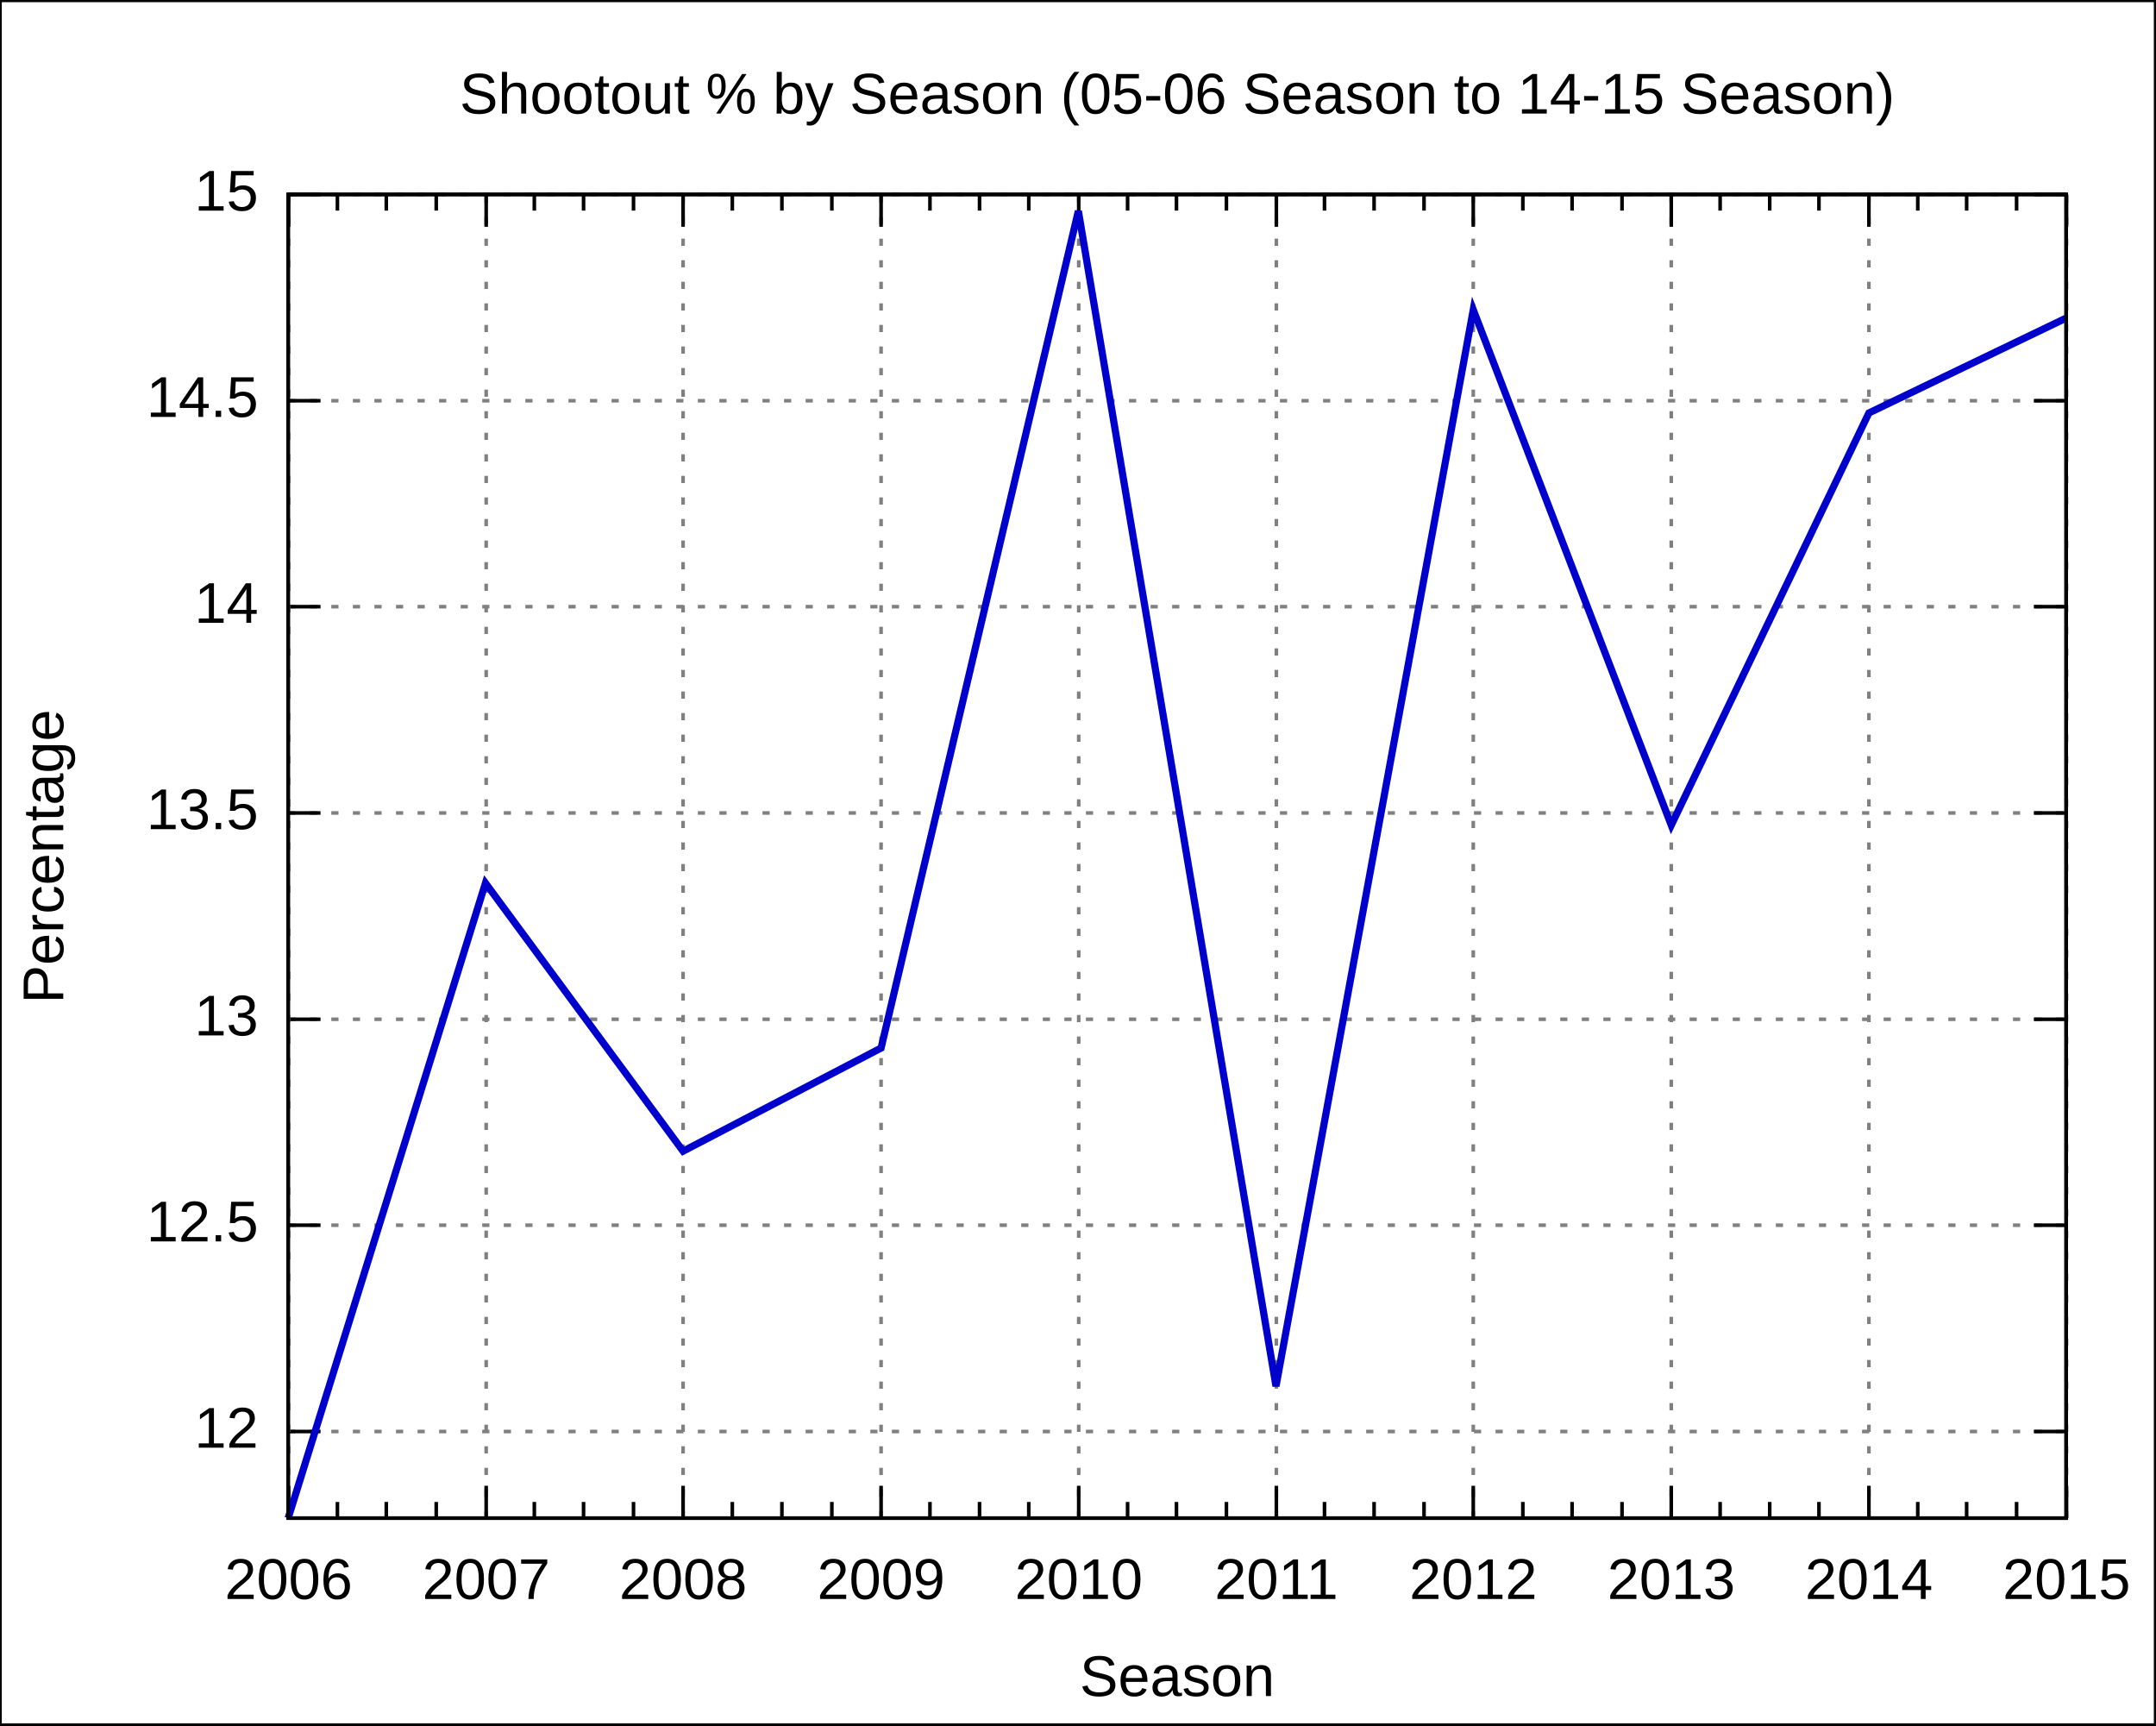
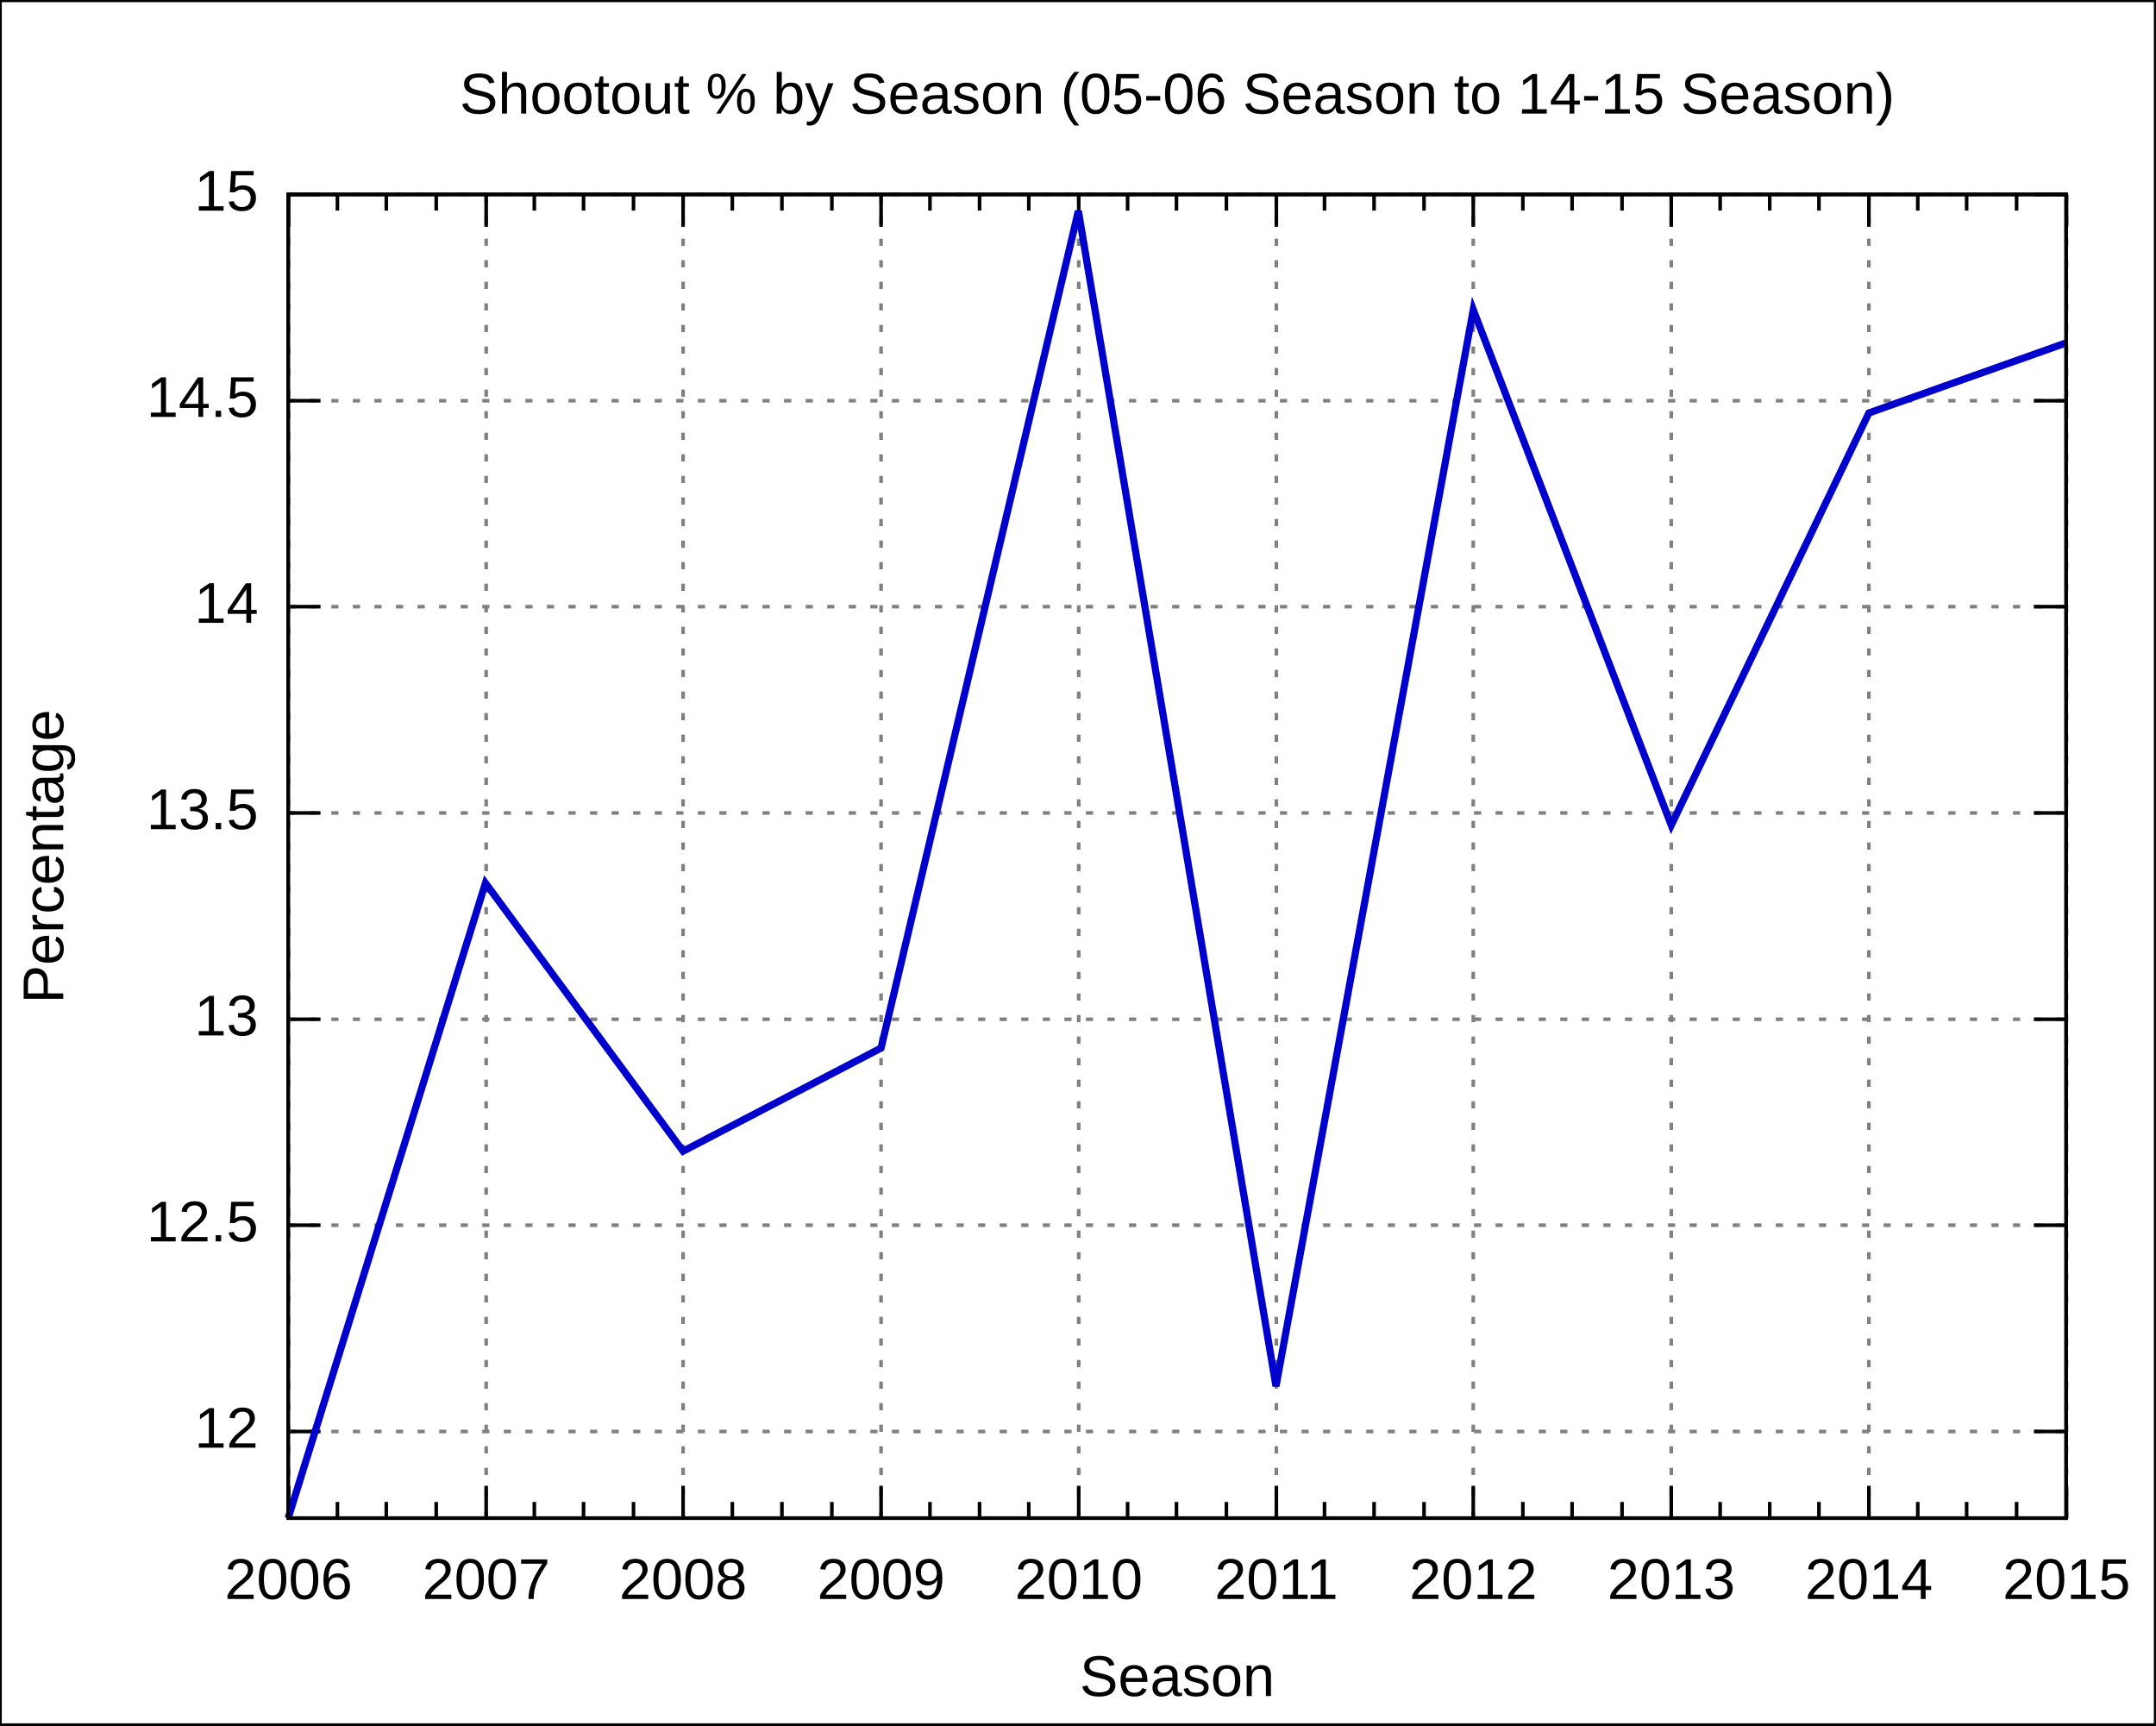
<svg xmlns="http://www.w3.org/2000/svg" xmlns:xlink="http://www.w3.org/1999/xlink" width="600" height="480" viewBox="0 0 600 480">
  <g id="gnuplot_canvas">
    <rect x="0" y="0" width="600" height="480" fill="none" />
    <defs>
      <circle id="gpDot" r="0.5" stroke-width="0.5" />
      <path id="gpPt0" stroke-width="0.222" stroke="currentColor" d="M-1,0 h2 M0,-1 v2" />
      <path id="gpPt1" stroke-width="0.222" stroke="currentColor" d="M-1,-1 L1,1 M1,-1 L-1,1" />
      <path id="gpPt2" stroke-width="0.222" stroke="currentColor" d="M-1,0 L1,0 M0,-1 L0,1 M-1,-1 L1,1 M-1,1 L1,-1" />
      <rect id="gpPt3" stroke-width="0.222" stroke="currentColor" x="-1" y="-1" width="2" height="2" />
      <rect id="gpPt4" stroke-width="0.222" stroke="currentColor" fill="currentColor" x="-1" y="-1" width="2" height="2" />
      <circle id="gpPt5" stroke-width="0.222" stroke="currentColor" cx="0" cy="0" r="1" />
      <use xlink:href="#gpPt5" id="gpPt6" fill="currentColor" stroke="none" />
      <path id="gpPt7" stroke-width="0.222" stroke="currentColor" d="M0,-1.33 L-1.33,0.67 L1.33,0.67 z" />
      <use xlink:href="#gpPt7" id="gpPt8" fill="currentColor" stroke="none" />
      <use xlink:href="#gpPt7" id="gpPt9" stroke="currentColor" transform="rotate(180)" />
      <use xlink:href="#gpPt9" id="gpPt10" fill="currentColor" stroke="none" />
      <use xlink:href="#gpPt3" id="gpPt11" stroke="currentColor" transform="rotate(45)" />
      <use xlink:href="#gpPt11" id="gpPt12" fill="currentColor" stroke="none" />
    </defs>
    <g style="fill:none; color:white; stroke:currentColor; stroke-width:1.00; stroke-linecap:butt; stroke-linejoin:miter">
</g>
    <g style="fill:none; color:black; stroke:currentColor; stroke-width:1.00; stroke-linecap:butt; stroke-linejoin:miter">
      <g style="stroke:none; shape-rendering:crispEdges">
        <polygon fill="rgb(255, 255, 255)" points="0.0,480.0 599.9,480.0 599.9,0.1 0.0,0.1 " />
      </g>
      <path stroke="black" d="M0.0,480.0 L0.0,0.1 L599.9,0.1 L599.9,480.0 L0.0,480.0  " />
    </g>
    <g style="fill:none; color:gray; stroke:currentColor; stroke-width:1.00; stroke-linecap:butt; stroke-linejoin:miter">
      <path stroke="gray" stroke-dasharray=" 2,4" class="gridline" d="M80.2,398.3 L575.0,398.3  " />
    </g>
    <g style="fill:none; color:black; stroke:currentColor; stroke-width:1.00; stroke-linecap:butt; stroke-linejoin:miter">
      <path stroke="black" d="M80.2,398.3 L89.2,398.3 M575.0,398.3 L566.0,398.3  " />
      <g transform="translate(71.9,402.8)" style="stroke:none; fill:black; font-family:Arial; font-size:12.00pt; text-anchor:end">
        <text> 12</text>
      </g>
    </g>
    <g style="fill:none; color:gray; stroke:currentColor; stroke-width:1.00; stroke-linecap:butt; stroke-linejoin:miter">
      <path stroke="gray" stroke-dasharray=" 2,4" class="gridline" d="M80.2,340.9 L575.0,340.9  " />
    </g>
    <g style="fill:none; color:black; stroke:currentColor; stroke-width:1.00; stroke-linecap:butt; stroke-linejoin:miter">
      <path stroke="black" d="M80.2,340.9 L89.2,340.9 M575.0,340.9 L566.0,340.9  " />
      <g transform="translate(71.9,345.4)" style="stroke:none; fill:black; font-family:Arial; font-size:12.00pt; text-anchor:end">
        <text> 12.5</text>
      </g>
    </g>
    <g style="fill:none; color:gray; stroke:currentColor; stroke-width:1.00; stroke-linecap:butt; stroke-linejoin:miter">
      <path stroke="gray" stroke-dasharray=" 2,4" class="gridline" d="M80.2,283.6 L575.0,283.6  " />
    </g>
    <g style="fill:none; color:black; stroke:currentColor; stroke-width:1.00; stroke-linecap:butt; stroke-linejoin:miter">
      <path stroke="black" d="M80.2,283.6 L89.2,283.6 M575.0,283.6 L566.0,283.6  " />
      <g transform="translate(71.9,288.1)" style="stroke:none; fill:black; font-family:Arial; font-size:12.00pt; text-anchor:end">
        <text> 13</text>
      </g>
    </g>
    <g style="fill:none; color:gray; stroke:currentColor; stroke-width:1.00; stroke-linecap:butt; stroke-linejoin:miter">
      <path stroke="gray" stroke-dasharray=" 2,4" class="gridline" d="M80.2,226.2 L575.0,226.2  " />
    </g>
    <g style="fill:none; color:black; stroke:currentColor; stroke-width:1.00; stroke-linecap:butt; stroke-linejoin:miter">
      <path stroke="black" d="M80.2,226.2 L89.2,226.2 M575.0,226.2 L566.0,226.2  " />
      <g transform="translate(71.9,230.7)" style="stroke:none; fill:black; font-family:Arial; font-size:12.00pt; text-anchor:end">
        <text> 13.5</text>
      </g>
    </g>
    <g style="fill:none; color:gray; stroke:currentColor; stroke-width:1.00; stroke-linecap:butt; stroke-linejoin:miter">
      <path stroke="gray" stroke-dasharray=" 2,4" class="gridline" d="M80.2,168.8 L575.0,168.8  " />
    </g>
    <g style="fill:none; color:black; stroke:currentColor; stroke-width:1.00; stroke-linecap:butt; stroke-linejoin:miter">
      <path stroke="black" d="M80.2,168.8 L89.2,168.8 M575.0,168.8 L566.0,168.8  " />
      <g transform="translate(71.9,173.3)" style="stroke:none; fill:black; font-family:Arial; font-size:12.00pt; text-anchor:end">
        <text> 14</text>
      </g>
    </g>
    <g style="fill:none; color:gray; stroke:currentColor; stroke-width:1.00; stroke-linecap:butt; stroke-linejoin:miter">
      <path stroke="gray" stroke-dasharray=" 2,4" class="gridline" d="M80.2,111.5 L575.0,111.5  " />
    </g>
    <g style="fill:none; color:black; stroke:currentColor; stroke-width:1.00; stroke-linecap:butt; stroke-linejoin:miter">
      <path stroke="black" d="M80.2,111.5 L89.2,111.5 M575.0,111.5 L566.0,111.5  " />
      <g transform="translate(71.9,116.0)" style="stroke:none; fill:black; font-family:Arial; font-size:12.00pt; text-anchor:end">
        <text> 14.5</text>
      </g>
    </g>
    <g style="fill:none; color:gray; stroke:currentColor; stroke-width:1.00; stroke-linecap:butt; stroke-linejoin:miter">
      <path stroke="gray" stroke-dasharray=" 2,4" class="gridline" d="M80.2,54.1 L575.0,54.1  " />
    </g>
    <g style="fill:none; color:black; stroke:currentColor; stroke-width:1.00; stroke-linecap:butt; stroke-linejoin:miter">
      <path stroke="black" d="M80.2,54.1 L89.2,54.1 M575.0,54.1 L566.0,54.1  " />
      <g transform="translate(71.9,58.6)" style="stroke:none; fill:black; font-family:Arial; font-size:12.00pt; text-anchor:end">
        <text> 15</text>
      </g>
    </g>
    <g style="fill:none; color:gray; stroke:currentColor; stroke-width:1.00; stroke-linecap:butt; stroke-linejoin:miter">
      <path stroke="gray" stroke-dasharray=" 2,4" class="gridline" d="M80.3,422.4 L80.3,54.1  " />
    </g>
    <g style="fill:none; color:black; stroke:currentColor; stroke-width:1.00; stroke-linecap:butt; stroke-linejoin:miter">
      <path stroke="black" d="M80.3,422.4 L80.3,413.4 M80.3,54.1 L80.3,63.1  " />
      <g transform="translate(80.3,444.9)" style="stroke:none; fill:black; font-family:Arial; font-size:12.00pt; text-anchor:middle">
        <text>2006</text>
      </g>
      <path stroke="black" d="M93.9,422.4 L93.9,417.9 M93.9,54.1 L93.9,58.6 M107.5,422.4 L107.5,417.9 M107.5,54.1 L107.5,58.6    M121.4,422.4 L121.4,417.9 M121.4,54.1 L121.4,58.6  " />
    </g>
    <g style="fill:none; color:gray; stroke:currentColor; stroke-width:1.00; stroke-linecap:butt; stroke-linejoin:miter">
      <path stroke="gray" stroke-dasharray=" 2,4" class="gridline" d="M135.3,422.4 L135.3,54.1  " />
    </g>
    <g style="fill:none; color:black; stroke:currentColor; stroke-width:1.00; stroke-linecap:butt; stroke-linejoin:miter">
      <path stroke="black" d="M135.3,422.4 L135.3,413.4 M135.3,54.1 L135.3,63.1  " />
      <g transform="translate(135.3,444.9)" style="stroke:none; fill:black; font-family:Arial; font-size:12.00pt; text-anchor:middle">
        <text>2007</text>
      </g>
      <path stroke="black" d="M148.7,422.4 L148.7,417.9 M148.7,54.1 L148.7,58.6 M162.4,422.4 L162.4,417.9 M162.4,54.1 L162.4,58.6    M176.3,422.4 L176.3,417.9 M176.3,54.1 L176.3,58.6  " />
    </g>
    <g style="fill:none; color:gray; stroke:currentColor; stroke-width:1.00; stroke-linecap:butt; stroke-linejoin:miter">
      <path stroke="gray" stroke-dasharray=" 2,4" class="gridline" d="M190.1,422.4 L190.1,54.1  " />
    </g>
    <g style="fill:none; color:black; stroke:currentColor; stroke-width:1.00; stroke-linecap:butt; stroke-linejoin:miter">
      <path stroke="black" d="M190.1,422.4 L190.1,413.4 M190.1,54.1 L190.1,63.1  " />
      <g transform="translate(190.1,444.9)" style="stroke:none; fill:black; font-family:Arial; font-size:12.00pt; text-anchor:middle">
        <text>2008</text>
      </g>
      <path stroke="black" d="M203.8,422.4 L203.8,417.9 M203.8,54.1 L203.8,58.6 M217.6,422.4 L217.6,417.9 M217.6,54.1 L217.6,58.6    M231.5,422.4 L231.5,417.9 M231.5,54.1 L231.5,58.6  " />
    </g>
    <g style="fill:none; color:gray; stroke:currentColor; stroke-width:1.00; stroke-linecap:butt; stroke-linejoin:miter">
      <path stroke="gray" stroke-dasharray=" 2,4" class="gridline" d="M245.2,422.4 L245.2,54.1  " />
    </g>
    <g style="fill:none; color:black; stroke:currentColor; stroke-width:1.00; stroke-linecap:butt; stroke-linejoin:miter">
      <path stroke="black" d="M245.2,422.4 L245.2,413.4 M245.2,54.1 L245.2,63.1  " />
      <g transform="translate(245.2,444.9)" style="stroke:none; fill:black; font-family:Arial; font-size:12.00pt; text-anchor:middle">
        <text>2009</text>
      </g>
      <path stroke="black" d="M258.8,422.4 L258.8,417.9 M258.8,54.1 L258.8,58.6 M272.6,422.4 L272.6,417.9 M272.6,54.1 L272.6,58.6    M286.3,422.4 L286.3,417.9 M286.3,54.1 L286.3,58.6  " />
    </g>
    <g style="fill:none; color:gray; stroke:currentColor; stroke-width:1.00; stroke-linecap:butt; stroke-linejoin:miter">
      <path stroke="gray" stroke-dasharray=" 2,4" class="gridline" d="M300.2,422.4 L300.2,54.1  " />
    </g>
    <g style="fill:none; color:black; stroke:currentColor; stroke-width:1.00; stroke-linecap:butt; stroke-linejoin:miter">
      <path stroke="black" d="M300.2,422.4 L300.2,413.4 M300.2,54.1 L300.2,63.1  " />
      <g transform="translate(300.2,444.9)" style="stroke:none; fill:black; font-family:Arial; font-size:12.00pt; text-anchor:middle">
        <text>2010</text>
      </g>
      <path stroke="black" d="M313.8,422.4 L313.8,417.9 M313.8,54.1 L313.8,58.6 M327.4,422.4 L327.4,417.9 M327.4,54.1 L327.4,58.6    M341.3,422.4 L341.3,417.9 M341.3,54.1 L341.3,58.6  " />
    </g>
    <g style="fill:none; color:gray; stroke:currentColor; stroke-width:1.00; stroke-linecap:butt; stroke-linejoin:miter">
      <path stroke="gray" stroke-dasharray=" 2,4" class="gridline" d="M355.2,422.4 L355.2,54.1  " />
    </g>
    <g style="fill:none; color:black; stroke:currentColor; stroke-width:1.00; stroke-linecap:butt; stroke-linejoin:miter">
      <path stroke="black" d="M355.2,422.4 L355.2,413.4 M355.2,54.1 L355.2,63.1  " />
      <g transform="translate(355.2,444.9)" style="stroke:none; fill:black; font-family:Arial; font-size:12.00pt; text-anchor:middle">
        <text>2011</text>
      </g>
      <path stroke="black" d="M368.6,422.4 L368.6,417.9 M368.6,54.1 L368.6,58.6 M382.4,422.4 L382.4,417.9 M382.4,54.1 L382.4,58.6    M396.3,422.4 L396.3,417.9 M396.3,54.1 L396.3,58.6  " />
    </g>
    <g style="fill:none; color:gray; stroke:currentColor; stroke-width:1.00; stroke-linecap:butt; stroke-linejoin:miter">
      <path stroke="gray" stroke-dasharray=" 2,4" class="gridline" d="M410.0,422.4 L410.0,54.1  " />
    </g>
    <g style="fill:none; color:black; stroke:currentColor; stroke-width:1.00; stroke-linecap:butt; stroke-linejoin:miter">
      <path stroke="black" d="M410.0,422.4 L410.0,413.4 M410.0,54.1 L410.0,63.1  " />
      <g transform="translate(410.0,444.9)" style="stroke:none; fill:black; font-family:Arial; font-size:12.00pt; text-anchor:middle">
        <text>2012</text>
      </g>
      <path stroke="black" d="M423.8,422.4 L423.8,417.9 M423.8,54.1 L423.8,58.6 M437.5,422.4 L437.5,417.9 M437.5,54.1 L437.5,58.6    M451.4,422.4 L451.4,417.9 M451.4,54.1 L451.4,58.6  " />
    </g>
    <g style="fill:none; color:gray; stroke:currentColor; stroke-width:1.00; stroke-linecap:butt; stroke-linejoin:miter">
      <path stroke="gray" stroke-dasharray=" 2,4" class="gridline" d="M465.1,422.4 L465.1,54.1  " />
    </g>
    <g style="fill:none; color:black; stroke:currentColor; stroke-width:1.00; stroke-linecap:butt; stroke-linejoin:miter">
      <path stroke="black" d="M465.1,422.4 L465.1,413.4 M465.1,54.1 L465.1,63.1  " />
      <g transform="translate(465.1,444.9)" style="stroke:none; fill:black; font-family:Arial; font-size:12.00pt; text-anchor:middle">
        <text>2013</text>
      </g>
      <path stroke="black" d="M478.7,422.4 L478.7,417.9 M478.7,54.1 L478.7,58.6 M492.5,422.4 L492.5,417.9 M492.5,54.1 L492.5,58.6    M506.2,422.4 L506.2,417.9 M506.2,54.1 L506.2,58.6  " />
    </g>
    <g style="fill:none; color:gray; stroke:currentColor; stroke-width:1.00; stroke-linecap:butt; stroke-linejoin:miter">
      <path stroke="gray" stroke-dasharray=" 2,4" class="gridline" d="M520.1,422.4 L520.1,63.1 L520.1,54.1  " />
    </g>
    <g style="fill:none; color:black; stroke:currentColor; stroke-width:1.00; stroke-linecap:butt; stroke-linejoin:miter">
      <path stroke="black" d="M520.1,422.4 L520.1,413.4 M520.1,54.1 L520.1,63.1  " />
      <g transform="translate(520.1,444.9)" style="stroke:none; fill:black; font-family:Arial; font-size:12.00pt; text-anchor:middle">
        <text>2014</text>
      </g>
      <path stroke="black" d="M533.7,422.4 L533.7,417.9 M533.7,54.1 L533.7,58.6 M547.3,422.4 L547.3,417.9 M547.3,54.1 L547.3,58.6    M561.2,422.4 L561.2,417.9 M561.2,54.1 L561.2,58.6  " />
    </g>
    <g style="fill:none; color:gray; stroke:currentColor; stroke-width:1.00; stroke-linecap:butt; stroke-linejoin:miter">
      <path stroke="gray" stroke-dasharray=" 2,4" class="gridline" d="M575.1,422.4 L575.1,54.1  " />
    </g>
    <g style="fill:none; color:black; stroke:currentColor; stroke-width:1.00; stroke-linecap:butt; stroke-linejoin:miter">
      <path stroke="black" d="M575.1,422.4 L575.1,413.4 M575.1,54.1 L575.1,63.1  " />
      <g transform="translate(575.1,444.9)" style="stroke:none; fill:black; font-family:Arial; font-size:12.00pt; text-anchor:middle">
        <text>2015</text>
      </g>
      <path stroke="black" d="M80.2,54.1 L80.2,422.4 L575.0,422.4 L575.0,54.1 L80.2,54.1 Z  " />
      <g transform="translate(17.6,238.3) rotate(270)" style="stroke:none; fill:black; font-family:Arial; font-size:12.00pt; text-anchor:middle">
        <text>Percentage</text>
      </g>
      <g transform="translate(327.6,471.9)" style="stroke:none; fill:black; font-family:Arial; font-size:12.00pt; text-anchor:middle">
        <text>Season</text>
      </g>
      <g transform="translate(327.6,31.6)" style="stroke:none; fill:black; font-family:Arial; font-size:12.00pt; text-anchor:middle">
        <text>Shootout % by Season (05-06 Season to 14-15 Season)</text>
      </g>
    </g>
    <g id="gnuplot_plot_1">
      <g style="fill:none; color:white; stroke:black; stroke-width:2.00; stroke-linecap:butt; stroke-linejoin:miter">
</g>
      <g style="fill:none; color:red; stroke:currentColor; stroke-width:2.00; stroke-linecap:butt; stroke-linejoin:miter">
-         <path stroke="rgb(  0,   0, 205)" d="M575.0,88.5 L520.1,114.9 L465.1,229.6 L410.0,86.2 L355.1,385.7 L300.1,58.7 L245.2,291.6 L190.1,320.3    L135.1,245.7 L80.2,422.4  " />
+         <path stroke="rgb(  0,   0, 205)" d="M575.0,95.4 L520.1,114.9 L465.1,229.6 L410.0,86.2 L355.1,385.7 L300.1,58.7 L245.2,291.6 L190.1,320.3    L135.1,245.7 L80.2,422.4  " />
      </g>
    </g>
    <g style="fill:none; color:white; stroke:rgb(  0,   0, 205); stroke-width:1.00; stroke-linecap:butt; stroke-linejoin:miter">
</g>
    <g style="fill:none; color:black; stroke:currentColor; stroke-width:1.00; stroke-linecap:butt; stroke-linejoin:miter">
      <path stroke="black" d="M80.2,54.1 L80.2,422.4 L575.0,422.4 L575.0,54.1 L80.2,54.1 Z  " />
    </g>
  </g>
</svg>
